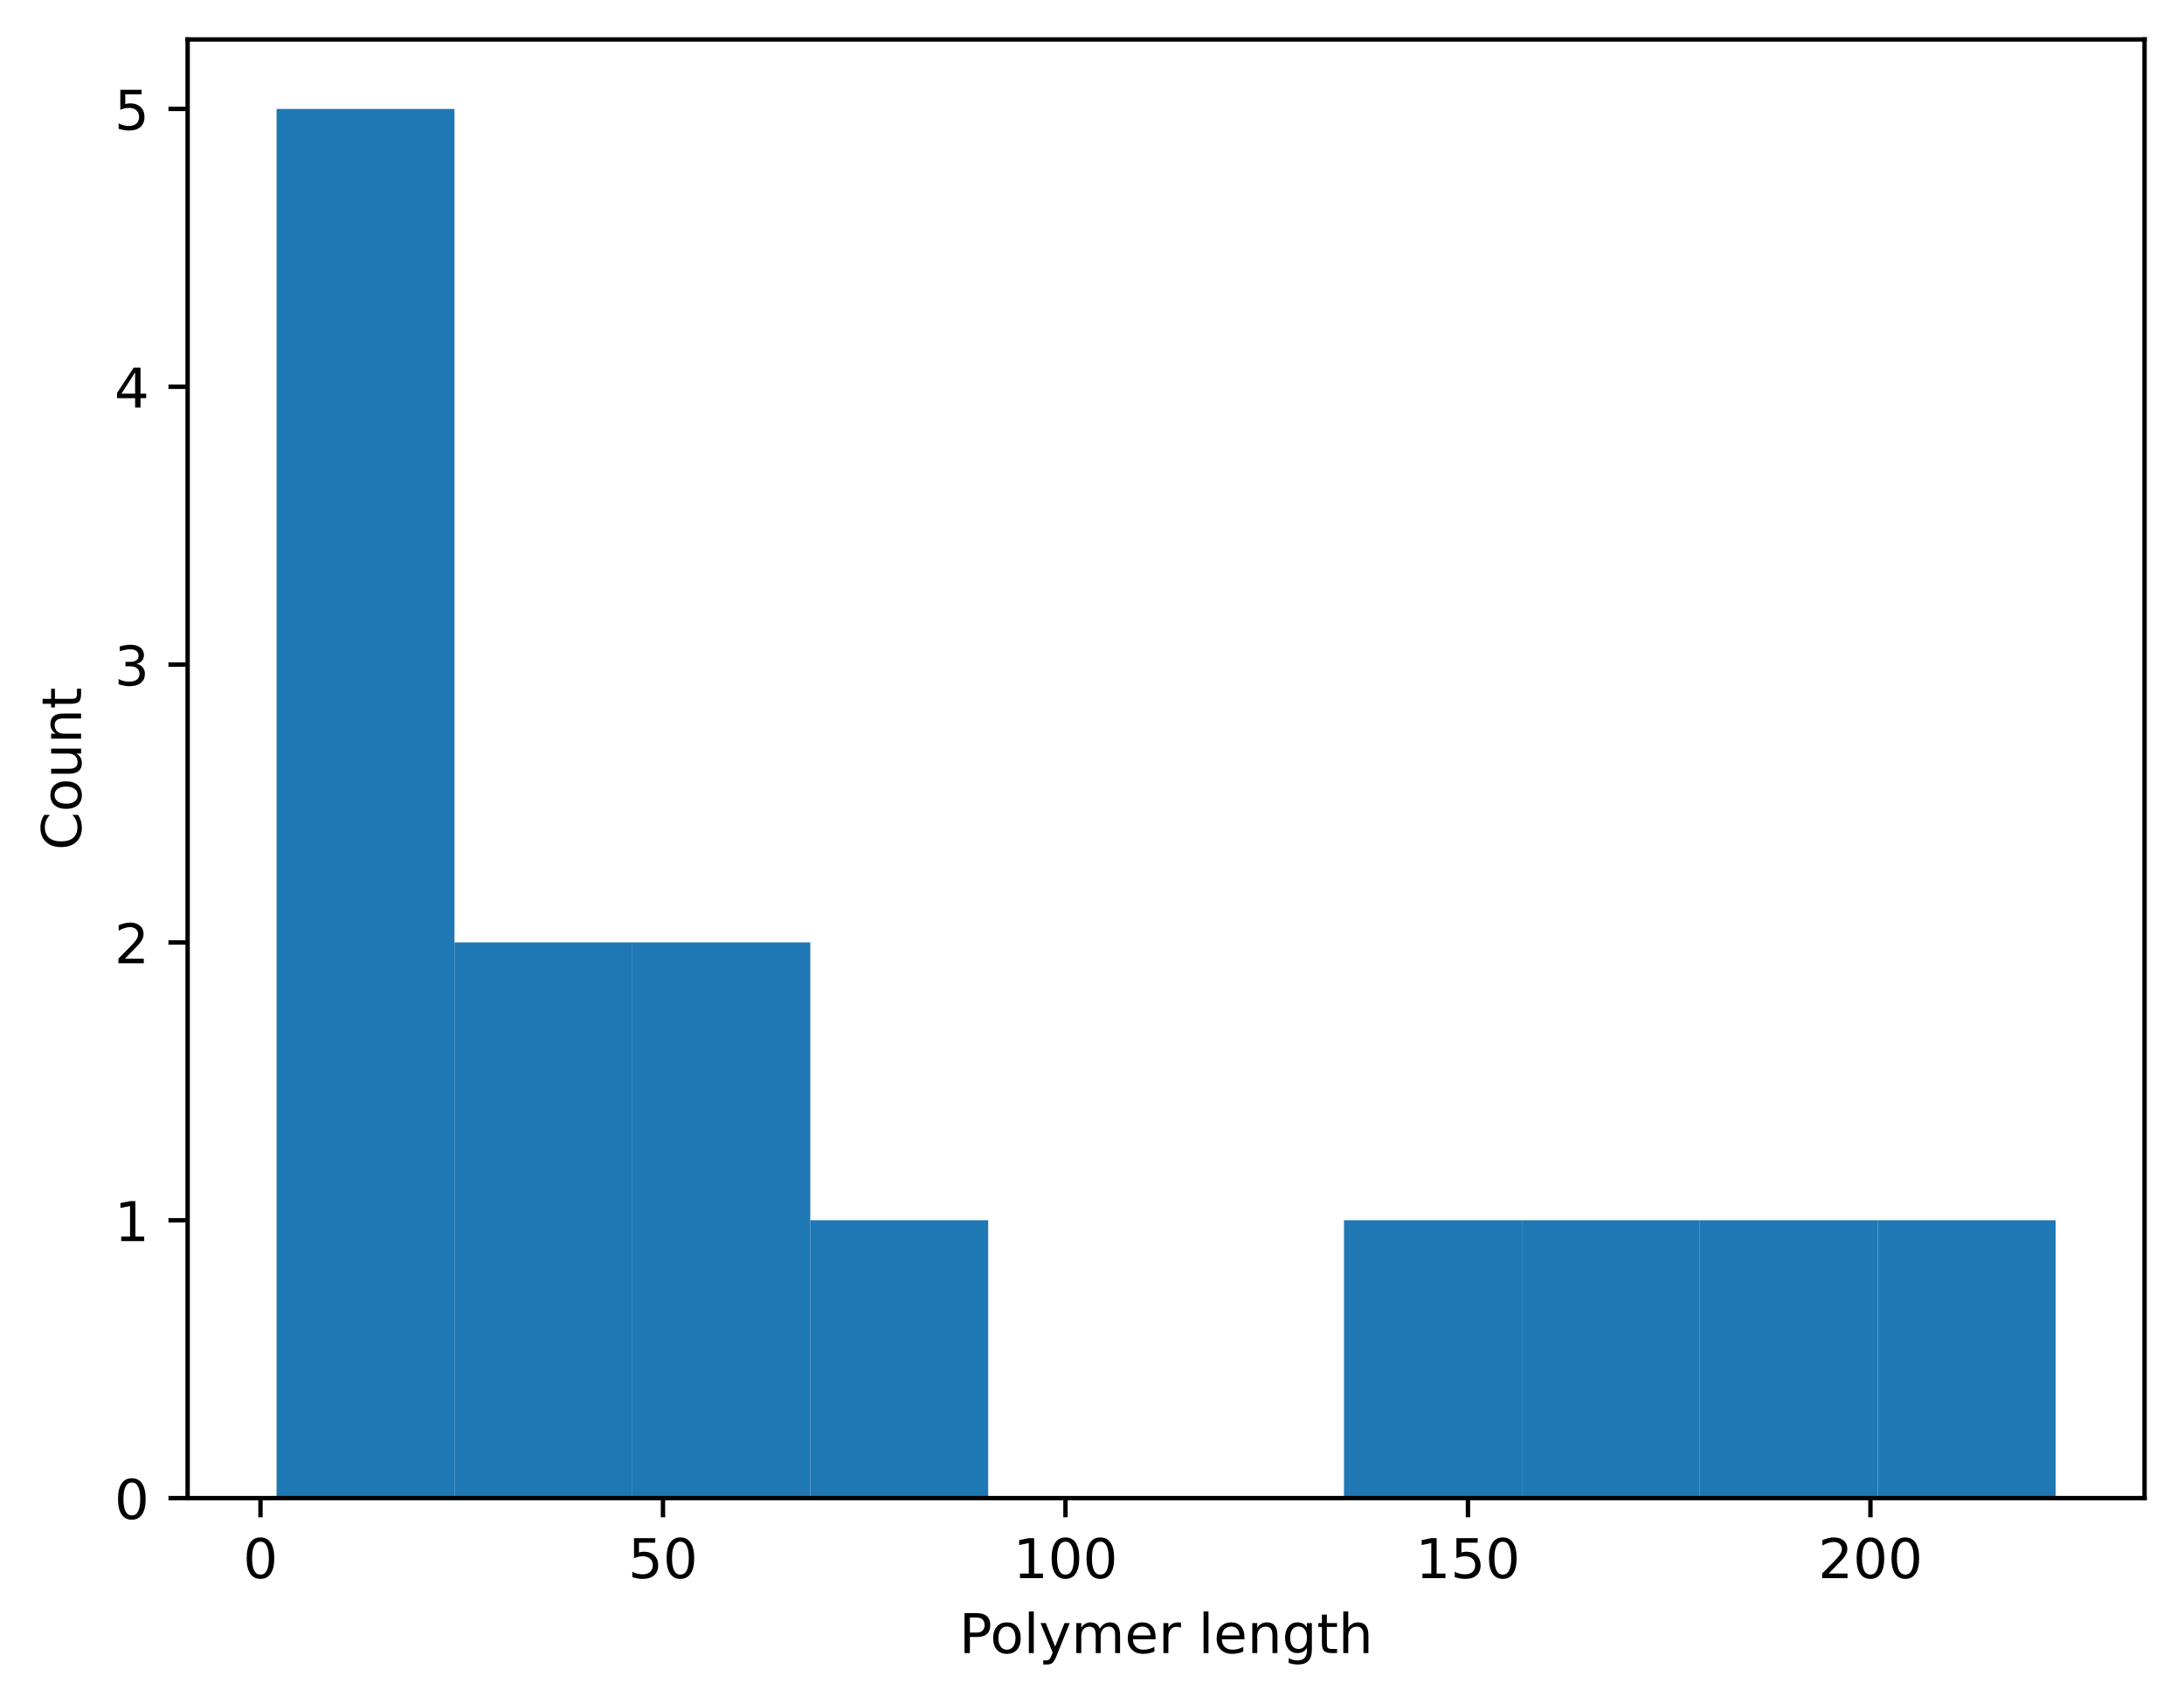
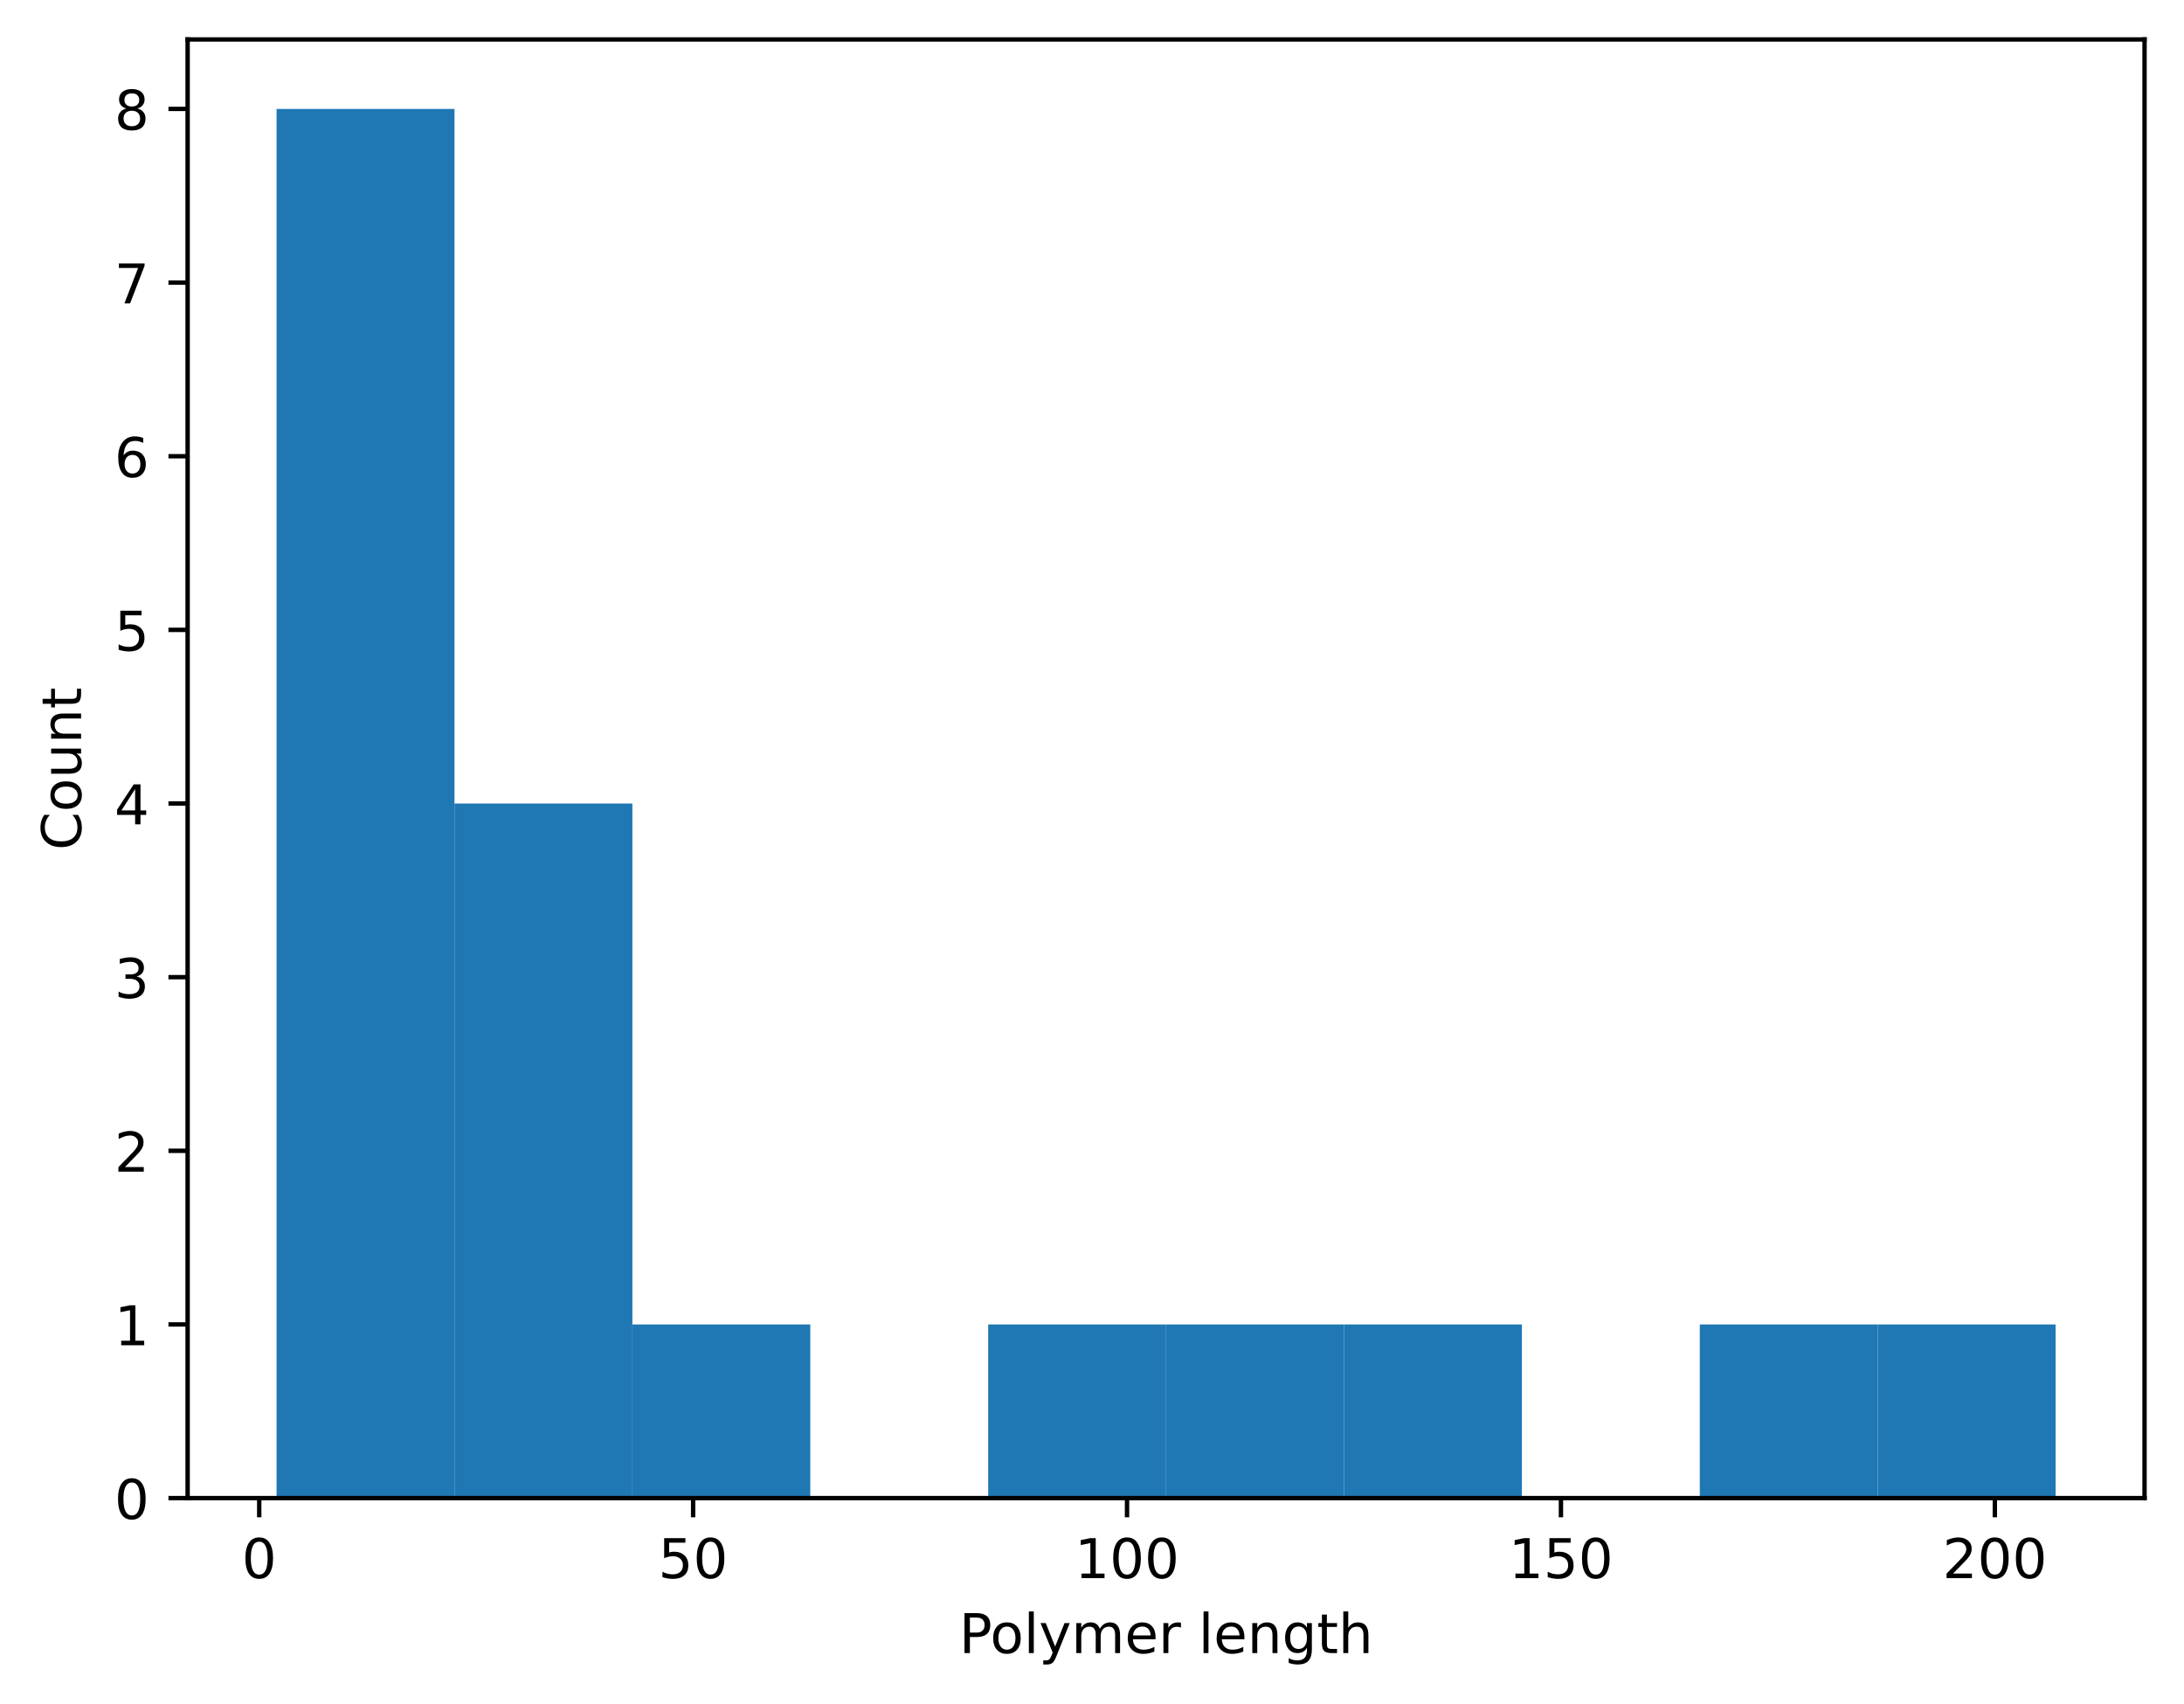
<svg xmlns="http://www.w3.org/2000/svg" xmlns:xlink="http://www.w3.org/1999/xlink" width="398.561pt" height="310.868pt" viewBox="0 0 398.561 310.868" version="1.1">
  <defs>
    <style type="text/css">*{stroke-linejoin: round; stroke-linecap: butt}</style>
  </defs>
  <g id="figure_1">
    <g id="patch_1">
      <path d="M 0 310.868  L 398.561 310.868  L 398.561 0  L 0 0  z " style="fill: #ffffff" />
    </g>
    <g id="axes_1">
      <g id="patch_2">
        <path d="M 34.241 273.312  L 391.361 273.312  L 391.361 7.2  L 34.241 7.2  z " style="fill: #ffffff" />
      </g>
      <g id="patch_3">
-         <path d="M 50.473 273.312  L 82.939 273.312  L 82.939 19.872  L 50.473 19.872  z " clip-path="url(#p5ec229e3d3)" style="fill: #1f77b4" />
+         <path d="M 50.473 273.312  L 82.939 273.312  L 82.939 19.872  L 50.473 19.872  z " clip-path="url(#p7c54048190)" style="fill: #1f77b4" />
      </g>
      <g id="patch_4">
-         <path d="M 82.939 273.312  L 115.404 273.312  L 115.404 171.936  L 82.939 171.936  z " clip-path="url(#p5ec229e3d3)" style="fill: #1f77b4" />
+         <path d="M 82.939 273.312  L 115.404 273.312  L 115.404 146.592  L 82.939 146.592  z " clip-path="url(#p7c54048190)" style="fill: #1f77b4" />
      </g>
      <g id="patch_5">
-         <path d="M 115.404 273.312  L 147.87 273.312  L 147.87 171.936  L 115.404 171.936  z " clip-path="url(#p5ec229e3d3)" style="fill: #1f77b4" />
+         <path d="M 115.404 273.312  L 147.87 273.312  L 147.87 241.632  L 115.404 241.632  z " clip-path="url(#p7c54048190)" style="fill: #1f77b4" />
      </g>
      <g id="patch_6">
-         <path d="M 147.87 273.312  L 180.335 273.312  L 180.335 222.624  L 147.87 222.624  z " clip-path="url(#p5ec229e3d3)" style="fill: #1f77b4" />
+         <path d="M 147.87 273.312  L 180.335 273.312  L 180.335 273.312  L 147.87 273.312  z " clip-path="url(#p7c54048190)" style="fill: #1f77b4" />
      </g>
      <g id="patch_7">
-         <path d="M 180.335 273.312  L 212.801 273.312  L 212.801 273.312  L 180.335 273.312  z " clip-path="url(#p5ec229e3d3)" style="fill: #1f77b4" />
+         <path d="M 180.335 273.312  L 212.801 273.312  L 212.801 241.632  L 180.335 241.632  z " clip-path="url(#p7c54048190)" style="fill: #1f77b4" />
      </g>
      <g id="patch_8">
-         <path d="M 212.801 273.312  L 245.266 273.312  L 245.266 273.312  L 212.801 273.312  z " clip-path="url(#p5ec229e3d3)" style="fill: #1f77b4" />
+         <path d="M 212.801 273.312  L 245.266 273.312  L 245.266 241.632  L 212.801 241.632  z " clip-path="url(#p7c54048190)" style="fill: #1f77b4" />
      </g>
      <g id="patch_9">
-         <path d="M 245.266 273.312  L 277.732 273.312  L 277.732 222.624  L 245.266 222.624  z " clip-path="url(#p5ec229e3d3)" style="fill: #1f77b4" />
+         <path d="M 245.266 273.312  L 277.732 273.312  L 277.732 241.632  L 245.266 241.632  z " clip-path="url(#p7c54048190)" style="fill: #1f77b4" />
      </g>
      <g id="patch_10">
-         <path d="M 277.732 273.312  L 310.197 273.312  L 310.197 222.624  L 277.732 222.624  z " clip-path="url(#p5ec229e3d3)" style="fill: #1f77b4" />
+         <path d="M 277.732 273.312  L 310.197 273.312  L 310.197 273.312  L 277.732 273.312  z " clip-path="url(#p7c54048190)" style="fill: #1f77b4" />
      </g>
      <g id="patch_11">
-         <path d="M 310.197 273.312  L 342.662 273.312  L 342.662 222.624  L 310.197 222.624  z " clip-path="url(#p5ec229e3d3)" style="fill: #1f77b4" />
+         <path d="M 310.197 273.312  L 342.662 273.312  L 342.662 241.632  L 310.197 241.632  z " clip-path="url(#p7c54048190)" style="fill: #1f77b4" />
      </g>
      <g id="patch_12">
-         <path d="M 342.662 273.312  L 375.128 273.312  L 375.128 222.624  L 342.662 222.624  z " clip-path="url(#p5ec229e3d3)" style="fill: #1f77b4" />
+         <path d="M 342.662 273.312  L 375.128 273.312  L 375.128 241.632  L 342.662 241.632  z " clip-path="url(#p7c54048190)" style="fill: #1f77b4" />
      </g>
      <g id="matplotlib.axis_1">
        <g id="xtick_1">
          <g id="line2d_1">
            <defs>
-               <path id="m1273cab0a4" d="M 0 0  L 0 3.5  " style="stroke: #000000; stroke-width: 0.8" />
+               <path id="m90ab2ff138" d="M 0 0  L 0 3.5  " style="stroke: #000000; stroke-width: 0.8" />
            </defs>
            <g>
-               <use xlink:href="#m1273cab0a4" x="47.535" y="273.312" style="stroke: #000000; stroke-width: 0.8" />
+               <use xlink:href="#m90ab2ff138" x="47.306" y="273.312" style="stroke: #000000; stroke-width: 0.8" />
            </g>
          </g>
          <g id="text_1">
-             <g transform="translate(44.35405 287.9104) scale(0.1 -0.1)">
+             <g transform="translate(44.12474 287.9104) scale(0.1 -0.1)">
              <defs>
                <path id="DejaVuSans-30" d="M 2034 4250  Q 1547 4250 1301 3770  Q 1056 3291 1056 2328  Q 1056 1369 1301 889  Q 1547 409 2034 409  Q 2525 409 2770 889  Q 3016 1369 3016 2328  Q 3016 3291 2770 3770  Q 2525 4250 2034 4250  z M 2034 4750  Q 2819 4750 3233 4129  Q 3647 3509 3647 2328  Q 3647 1150 3233 529  Q 2819 -91 2034 -91  Q 1250 -91 836 529  Q 422 1150 422 2328  Q 422 3509 836 4129  Q 1250 4750 2034 4750  z " transform="scale(0.015625)" />
              </defs>
              <use xlink:href="#DejaVuSans-30" />
            </g>
          </g>
        </g>
        <g id="xtick_2">
          <g id="line2d_2">
            <g>
-               <use xlink:href="#m1273cab0a4" x="120.987" y="273.312" style="stroke: #000000; stroke-width: 0.8" />
+               <use xlink:href="#m90ab2ff138" x="126.49" y="273.312" style="stroke: #000000; stroke-width: 0.8" />
            </g>
          </g>
          <g id="text_2">
-             <g transform="translate(114.6241 287.9104) scale(0.1 -0.1)">
+             <g transform="translate(120.1275 287.9104) scale(0.1 -0.1)">
              <defs>
                <path id="DejaVuSans-35" d="M 691 4666  L 3169 4666  L 3169 4134  L 1269 4134  L 1269 2991  Q 1406 3038 1543 3061  Q 1681 3084 1819 3084  Q 2600 3084 3056 2656  Q 3513 2228 3513 1497  Q 3513 744 3044 326  Q 2575 -91 1722 -91  Q 1428 -91 1123 -41  Q 819 9 494 109  L 494 744  Q 775 591 1075 516  Q 1375 441 1709 441  Q 2250 441 2565 725  Q 2881 1009 2881 1497  Q 2881 1984 2565 2268  Q 2250 2553 1709 2553  Q 1456 2553 1204 2497  Q 953 2441 691 2322  L 691 4666  z " transform="scale(0.015625)" />
              </defs>
              <use xlink:href="#DejaVuSans-35" />
              <use xlink:href="#DejaVuSans-30" transform="translate(63.62305 0)" />
            </g>
          </g>
        </g>
        <g id="xtick_3">
          <g id="line2d_3">
            <g>
-               <use xlink:href="#m1273cab0a4" x="194.438" y="273.312" style="stroke: #000000; stroke-width: 0.8" />
+               <use xlink:href="#m90ab2ff138" x="205.674" y="273.312" style="stroke: #000000; stroke-width: 0.8" />
            </g>
          </g>
          <g id="text_3">
-             <g transform="translate(184.8941 287.9104) scale(0.1 -0.1)">
+             <g transform="translate(196.1303 287.9104) scale(0.1 -0.1)">
              <defs>
                <path id="DejaVuSans-31" d="M 794 531  L 1825 531  L 1825 4091  L 703 3866  L 703 4441  L 1819 4666  L 2450 4666  L 2450 531  L 3481 531  L 3481 0  L 794 0  L 794 531  z " transform="scale(0.015625)" />
              </defs>
              <use xlink:href="#DejaVuSans-31" />
              <use xlink:href="#DejaVuSans-30" transform="translate(63.62305 0)" />
              <use xlink:href="#DejaVuSans-30" transform="translate(127.2461 0)" />
            </g>
          </g>
        </g>
        <g id="xtick_4">
          <g id="line2d_4">
            <g>
-               <use xlink:href="#m1273cab0a4" x="267.889" y="273.312" style="stroke: #000000; stroke-width: 0.8" />
+               <use xlink:href="#m90ab2ff138" x="284.858" y="273.312" style="stroke: #000000; stroke-width: 0.8" />
            </g>
          </g>
          <g id="text_4">
-             <g transform="translate(258.3453 287.9104) scale(0.1 -0.1)">
+             <g transform="translate(275.3143 287.9104) scale(0.1 -0.1)">
              <use xlink:href="#DejaVuSans-31" />
              <use xlink:href="#DejaVuSans-35" transform="translate(63.62305 0)" />
              <use xlink:href="#DejaVuSans-30" transform="translate(127.2461 0)" />
            </g>
          </g>
        </g>
        <g id="xtick_5">
          <g id="line2d_5">
            <g>
-               <use xlink:href="#m1273cab0a4" x="341.34" y="273.312" style="stroke: #000000; stroke-width: 0.8" />
+               <use xlink:href="#m90ab2ff138" x="364.042" y="273.312" style="stroke: #000000; stroke-width: 0.8" />
            </g>
          </g>
          <g id="text_5">
-             <g transform="translate(331.7966 287.9104) scale(0.1 -0.1)">
+             <g transform="translate(354.4984 287.9104) scale(0.1 -0.1)">
              <defs>
                <path id="DejaVuSans-32" d="M 1228 531  L 3431 531  L 3431 0  L 469 0  L 469 531  Q 828 903 1448 1529  Q 2069 2156 2228 2338  Q 2531 2678 2651 2914  Q 2772 3150 2772 3378  Q 2772 3750 2511 3984  Q 2250 4219 1831 4219  Q 1534 4219 1204 4116  Q 875 4013 500 3803  L 500 4441  Q 881 4594 1212 4672  Q 1544 4750 1819 4750  Q 2544 4750 2975 4387  Q 3406 4025 3406 3419  Q 3406 3131 3298 2873  Q 3191 2616 2906 2266  Q 2828 2175 2409 1742  Q 1991 1309 1228 531  z " transform="scale(0.015625)" />
              </defs>
              <use xlink:href="#DejaVuSans-32" />
              <use xlink:href="#DejaVuSans-30" transform="translate(63.62305 0)" />
              <use xlink:href="#DejaVuSans-30" transform="translate(127.2461 0)" />
            </g>
          </g>
        </g>
        <g id="text_6">
          <g transform="translate(175.0303 301.5886) scale(0.1 -0.1)">
            <defs>
              <path id="DejaVuSans-50" d="M 1259 4147  L 1259 2394  L 2053 2394  Q 2494 2394 2734 2622  Q 2975 2850 2975 3272  Q 2975 3691 2734 3919  Q 2494 4147 2053 4147  L 1259 4147  z M 628 4666  L 2053 4666  Q 2838 4666 3239 4311  Q 3641 3956 3641 3272  Q 3641 2581 3239 2228  Q 2838 1875 2053 1875  L 1259 1875  L 1259 0  L 628 0  L 628 4666  z " transform="scale(0.015625)" />
              <path id="DejaVuSans-6f" d="M 1959 3097  Q 1497 3097 1228 2736  Q 959 2375 959 1747  Q 959 1119 1226 758  Q 1494 397 1959 397  Q 2419 397 2687 759  Q 2956 1122 2956 1747  Q 2956 2369 2687 2733  Q 2419 3097 1959 3097  z M 1959 3584  Q 2709 3584 3137 3096  Q 3566 2609 3566 1747  Q 3566 888 3137 398  Q 2709 -91 1959 -91  Q 1206 -91 779 398  Q 353 888 353 1747  Q 353 2609 779 3096  Q 1206 3584 1959 3584  z " transform="scale(0.015625)" />
              <path id="DejaVuSans-6c" d="M 603 4863  L 1178 4863  L 1178 0  L 603 0  L 603 4863  z " transform="scale(0.015625)" />
              <path id="DejaVuSans-79" d="M 2059 -325  Q 1816 -950 1584 -1140  Q 1353 -1331 966 -1331  L 506 -1331  L 506 -850  L 844 -850  Q 1081 -850 1212 -737  Q 1344 -625 1503 -206  L 1606 56  L 191 3500  L 800 3500  L 1894 763  L 2988 3500  L 3597 3500  L 2059 -325  z " transform="scale(0.015625)" />
              <path id="DejaVuSans-6d" d="M 3328 2828  Q 3544 3216 3844 3400  Q 4144 3584 4550 3584  Q 5097 3584 5394 3201  Q 5691 2819 5691 2113  L 5691 0  L 5113 0  L 5113 2094  Q 5113 2597 4934 2840  Q 4756 3084 4391 3084  Q 3944 3084 3684 2787  Q 3425 2491 3425 1978  L 3425 0  L 2847 0  L 2847 2094  Q 2847 2600 2669 2842  Q 2491 3084 2119 3084  Q 1678 3084 1418 2786  Q 1159 2488 1159 1978  L 1159 0  L 581 0  L 581 3500  L 1159 3500  L 1159 2956  Q 1356 3278 1631 3431  Q 1906 3584 2284 3584  Q 2666 3584 2933 3390  Q 3200 3197 3328 2828  z " transform="scale(0.015625)" />
              <path id="DejaVuSans-65" d="M 3597 1894  L 3597 1613  L 953 1613  Q 991 1019 1311 708  Q 1631 397 2203 397  Q 2534 397 2845 478  Q 3156 559 3463 722  L 3463 178  Q 3153 47 2828 -22  Q 2503 -91 2169 -91  Q 1331 -91 842 396  Q 353 884 353 1716  Q 353 2575 817 3079  Q 1281 3584 2069 3584  Q 2775 3584 3186 3129  Q 3597 2675 3597 1894  z M 3022 2063  Q 3016 2534 2758 2815  Q 2500 3097 2075 3097  Q 1594 3097 1305 2825  Q 1016 2553 972 2059  L 3022 2063  z " transform="scale(0.015625)" />
              <path id="DejaVuSans-72" d="M 2631 2963  Q 2534 3019 2420 3045  Q 2306 3072 2169 3072  Q 1681 3072 1420 2755  Q 1159 2438 1159 1844  L 1159 0  L 581 0  L 581 3500  L 1159 3500  L 1159 2956  Q 1341 3275 1631 3429  Q 1922 3584 2338 3584  Q 2397 3584 2469 3576  Q 2541 3569 2628 3553  L 2631 2963  z " transform="scale(0.015625)" />
              <path id="DejaVuSans-20" transform="scale(0.015625)" />
              <path id="DejaVuSans-6e" d="M 3513 2113  L 3513 0  L 2938 0  L 2938 2094  Q 2938 2591 2744 2837  Q 2550 3084 2163 3084  Q 1697 3084 1428 2787  Q 1159 2491 1159 1978  L 1159 0  L 581 0  L 581 3500  L 1159 3500  L 1159 2956  Q 1366 3272 1645 3428  Q 1925 3584 2291 3584  Q 2894 3584 3203 3211  Q 3513 2838 3513 2113  z " transform="scale(0.015625)" />
              <path id="DejaVuSans-67" d="M 2906 1791  Q 2906 2416 2648 2759  Q 2391 3103 1925 3103  Q 1463 3103 1205 2759  Q 947 2416 947 1791  Q 947 1169 1205 825  Q 1463 481 1925 481  Q 2391 481 2648 825  Q 2906 1169 2906 1791  z M 3481 434  Q 3481 -459 3084 -895  Q 2688 -1331 1869 -1331  Q 1566 -1331 1297 -1286  Q 1028 -1241 775 -1147  L 775 -588  Q 1028 -725 1275 -790  Q 1522 -856 1778 -856  Q 2344 -856 2625 -561  Q 2906 -266 2906 331  L 2906 616  Q 2728 306 2450 153  Q 2172 0 1784 0  Q 1141 0 747 490  Q 353 981 353 1791  Q 353 2603 747 3093  Q 1141 3584 1784 3584  Q 2172 3584 2450 3431  Q 2728 3278 2906 2969  L 2906 3500  L 3481 3500  L 3481 434  z " transform="scale(0.015625)" />
              <path id="DejaVuSans-74" d="M 1172 4494  L 1172 3500  L 2356 3500  L 2356 3053  L 1172 3053  L 1172 1153  Q 1172 725 1289 603  Q 1406 481 1766 481  L 2356 481  L 2356 0  L 1766 0  Q 1100 0 847 248  Q 594 497 594 1153  L 594 3053  L 172 3053  L 172 3500  L 594 3500  L 594 4494  L 1172 4494  z " transform="scale(0.015625)" />
              <path id="DejaVuSans-68" d="M 3513 2113  L 3513 0  L 2938 0  L 2938 2094  Q 2938 2591 2744 2837  Q 2550 3084 2163 3084  Q 1697 3084 1428 2787  Q 1159 2491 1159 1978  L 1159 0  L 581 0  L 581 4863  L 1159 4863  L 1159 2956  Q 1366 3272 1645 3428  Q 1925 3584 2291 3584  Q 2894 3584 3203 3211  Q 3513 2838 3513 2113  z " transform="scale(0.015625)" />
            </defs>
            <use xlink:href="#DejaVuSans-50" />
            <use xlink:href="#DejaVuSans-6f" transform="translate(56.67773 0)" />
            <use xlink:href="#DejaVuSans-6c" transform="translate(117.8594 0)" />
            <use xlink:href="#DejaVuSans-79" transform="translate(145.6426 0)" />
            <use xlink:href="#DejaVuSans-6d" transform="translate(204.8223 0)" />
            <use xlink:href="#DejaVuSans-65" transform="translate(302.2344 0)" />
            <use xlink:href="#DejaVuSans-72" transform="translate(363.7578 0)" />
            <use xlink:href="#DejaVuSans-20" transform="translate(404.8711 0)" />
            <use xlink:href="#DejaVuSans-6c" transform="translate(436.6582 0)" />
            <use xlink:href="#DejaVuSans-65" transform="translate(464.4414 0)" />
            <use xlink:href="#DejaVuSans-6e" transform="translate(525.9648 0)" />
            <use xlink:href="#DejaVuSans-67" transform="translate(589.3438 0)" />
            <use xlink:href="#DejaVuSans-74" transform="translate(652.8203 0)" />
            <use xlink:href="#DejaVuSans-68" transform="translate(692.0293 0)" />
          </g>
        </g>
      </g>
      <g id="matplotlib.axis_2">
        <g id="ytick_1">
          <g id="line2d_6">
            <defs>
-               <path id="mfd838f6d78" d="M 0 0  L -3.5 0  " style="stroke: #000000; stroke-width: 0.8" />
+               <path id="m0e177e6148" d="M 0 0  L -3.5 0  " style="stroke: #000000; stroke-width: 0.8" />
            </defs>
            <g>
-               <use xlink:href="#mfd838f6d78" x="34.241" y="273.312" style="stroke: #000000; stroke-width: 0.8" />
+               <use xlink:href="#m0e177e6148" x="34.241" y="273.312" style="stroke: #000000; stroke-width: 0.8" />
            </g>
          </g>
          <g id="text_7">
            <g transform="translate(20.87813 277.1112) scale(0.1 -0.1)">
              <use xlink:href="#DejaVuSans-30" />
            </g>
          </g>
        </g>
        <g id="ytick_2">
          <g id="line2d_7">
            <g>
-               <use xlink:href="#mfd838f6d78" x="34.241" y="222.624" style="stroke: #000000; stroke-width: 0.8" />
+               <use xlink:href="#m0e177e6148" x="34.241" y="241.632" style="stroke: #000000; stroke-width: 0.8" />
            </g>
          </g>
          <g id="text_8">
-             <g transform="translate(20.87813 226.4232) scale(0.1 -0.1)">
+             <g transform="translate(20.87813 245.4312) scale(0.1 -0.1)">
              <use xlink:href="#DejaVuSans-31" />
            </g>
          </g>
        </g>
        <g id="ytick_3">
          <g id="line2d_8">
            <g>
-               <use xlink:href="#mfd838f6d78" x="34.241" y="171.936" style="stroke: #000000; stroke-width: 0.8" />
+               <use xlink:href="#m0e177e6148" x="34.241" y="209.952" style="stroke: #000000; stroke-width: 0.8" />
            </g>
          </g>
          <g id="text_9">
-             <g transform="translate(20.87813 175.7352) scale(0.1 -0.1)">
+             <g transform="translate(20.87813 213.7512) scale(0.1 -0.1)">
              <use xlink:href="#DejaVuSans-32" />
            </g>
          </g>
        </g>
        <g id="ytick_4">
          <g id="line2d_9">
            <g>
-               <use xlink:href="#mfd838f6d78" x="34.241" y="121.248" style="stroke: #000000; stroke-width: 0.8" />
+               <use xlink:href="#m0e177e6148" x="34.241" y="178.272" style="stroke: #000000; stroke-width: 0.8" />
            </g>
          </g>
          <g id="text_10">
-             <g transform="translate(20.87813 125.0472) scale(0.1 -0.1)">
+             <g transform="translate(20.87813 182.0712) scale(0.1 -0.1)">
              <defs>
                <path id="DejaVuSans-33" d="M 2597 2516  Q 3050 2419 3304 2112  Q 3559 1806 3559 1356  Q 3559 666 3084 287  Q 2609 -91 1734 -91  Q 1441 -91 1130 -33  Q 819 25 488 141  L 488 750  Q 750 597 1062 519  Q 1375 441 1716 441  Q 2309 441 2620 675  Q 2931 909 2931 1356  Q 2931 1769 2642 2001  Q 2353 2234 1838 2234  L 1294 2234  L 1294 2753  L 1863 2753  Q 2328 2753 2575 2939  Q 2822 3125 2822 3475  Q 2822 3834 2567 4026  Q 2313 4219 1838 4219  Q 1578 4219 1281 4162  Q 984 4106 628 3988  L 628 4550  Q 988 4650 1302 4700  Q 1616 4750 1894 4750  Q 2613 4750 3031 4423  Q 3450 4097 3450 3541  Q 3450 3153 3228 2886  Q 3006 2619 2597 2516  z " transform="scale(0.015625)" />
              </defs>
              <use xlink:href="#DejaVuSans-33" />
            </g>
          </g>
        </g>
        <g id="ytick_5">
          <g id="line2d_10">
            <g>
-               <use xlink:href="#mfd838f6d78" x="34.241" y="70.56" style="stroke: #000000; stroke-width: 0.8" />
+               <use xlink:href="#m0e177e6148" x="34.241" y="146.592" style="stroke: #000000; stroke-width: 0.8" />
            </g>
          </g>
          <g id="text_11">
-             <g transform="translate(20.87813 74.35922) scale(0.1 -0.1)">
+             <g transform="translate(20.87813 150.3912) scale(0.1 -0.1)">
              <defs>
                <path id="DejaVuSans-34" d="M 2419 4116  L 825 1625  L 2419 1625  L 2419 4116  z M 2253 4666  L 3047 4666  L 3047 1625  L 3713 1625  L 3713 1100  L 3047 1100  L 3047 0  L 2419 0  L 2419 1100  L 313 1100  L 313 1709  L 2253 4666  z " transform="scale(0.015625)" />
              </defs>
              <use xlink:href="#DejaVuSans-34" />
            </g>
          </g>
        </g>
        <g id="ytick_6">
          <g id="line2d_11">
            <g>
-               <use xlink:href="#mfd838f6d78" x="34.241" y="19.872" style="stroke: #000000; stroke-width: 0.8" />
+               <use xlink:href="#m0e177e6148" x="34.241" y="114.912" style="stroke: #000000; stroke-width: 0.8" />
            </g>
          </g>
          <g id="text_12">
+             <g transform="translate(20.87813 118.7112) scale(0.1 -0.1)">
+               <use xlink:href="#DejaVuSans-35" />
+             </g>
+           </g>
+         </g>
+         <g id="ytick_7">
+           <g id="line2d_12">
+             <g>
+               <use xlink:href="#m0e177e6148" x="34.241" y="83.232" style="stroke: #000000; stroke-width: 0.8" />
+             </g>
+           </g>
+           <g id="text_13">
+             <g transform="translate(20.87813 87.03122) scale(0.1 -0.1)">
+               <defs>
+                 <path id="DejaVuSans-36" d="M 2113 2584  Q 1688 2584 1439 2293  Q 1191 2003 1191 1497  Q 1191 994 1439 701  Q 1688 409 2113 409  Q 2538 409 2786 701  Q 3034 994 3034 1497  Q 3034 2003 2786 2293  Q 2538 2584 2113 2584  z M 3366 4563  L 3366 3988  Q 3128 4100 2886 4159  Q 2644 4219 2406 4219  Q 1781 4219 1451 3797  Q 1122 3375 1075 2522  Q 1259 2794 1537 2939  Q 1816 3084 2150 3084  Q 2853 3084 3261 2657  Q 3669 2231 3669 1497  Q 3669 778 3244 343  Q 2819 -91 2113 -91  Q 1303 -91 875 529  Q 447 1150 447 2328  Q 447 3434 972 4092  Q 1497 4750 2381 4750  Q 2619 4750 2861 4703  Q 3103 4656 3366 4563  z " transform="scale(0.015625)" />
+               </defs>
+               <use xlink:href="#DejaVuSans-36" />
+             </g>
+           </g>
+         </g>
+         <g id="ytick_8">
+           <g id="line2d_13">
+             <g>
+               <use xlink:href="#m0e177e6148" x="34.241" y="51.552" style="stroke: #000000; stroke-width: 0.8" />
+             </g>
+           </g>
+           <g id="text_14">
+             <g transform="translate(20.87813 55.35122) scale(0.1 -0.1)">
+               <defs>
+                 <path id="DejaVuSans-37" d="M 525 4666  L 3525 4666  L 3525 4397  L 1831 0  L 1172 0  L 2766 4134  L 525 4134  L 525 4666  z " transform="scale(0.015625)" />
+               </defs>
+               <use xlink:href="#DejaVuSans-37" />
+             </g>
+           </g>
+         </g>
+         <g id="ytick_9">
+           <g id="line2d_14">
+             <g>
+               <use xlink:href="#m0e177e6148" x="34.241" y="19.872" style="stroke: #000000; stroke-width: 0.8" />
+             </g>
+           </g>
+           <g id="text_15">
            <g transform="translate(20.87813 23.67122) scale(0.1 -0.1)">
-               <use xlink:href="#DejaVuSans-35" />
-             </g>
-           </g>
-         </g>
-         <g id="text_13">
+               <defs>
+                 <path id="DejaVuSans-38" d="M 2034 2216  Q 1584 2216 1326 1975  Q 1069 1734 1069 1313  Q 1069 891 1326 650  Q 1584 409 2034 409  Q 2484 409 2743 651  Q 3003 894 3003 1313  Q 3003 1734 2745 1975  Q 2488 2216 2034 2216  z M 1403 2484  Q 997 2584 770 2862  Q 544 3141 544 3541  Q 544 4100 942 4425  Q 1341 4750 2034 4750  Q 2731 4750 3128 4425  Q 3525 4100 3525 3541  Q 3525 3141 3298 2862  Q 3072 2584 2669 2484  Q 3125 2378 3379 2068  Q 3634 1759 3634 1313  Q 3634 634 3220 271  Q 2806 -91 2034 -91  Q 1263 -91 848 271  Q 434 634 434 1313  Q 434 1759 690 2068  Q 947 2378 1403 2484  z M 1172 3481  Q 1172 3119 1398 2916  Q 1625 2713 2034 2713  Q 2441 2713 2670 2916  Q 2900 3119 2900 3481  Q 2900 3844 2670 4047  Q 2441 4250 2034 4250  Q 1625 4250 1398 4047  Q 1172 3844 1172 3481  z " transform="scale(0.015625)" />
+               </defs>
+               <use xlink:href="#DejaVuSans-38" />
+             </g>
+           </g>
+         </g>
+         <g id="text_16">
          <g transform="translate(14.79844 155.1044) rotate(-90) scale(0.1 -0.1)">
            <defs>
              <path id="DejaVuSans-43" d="M 4122 4306  L 4122 3641  Q 3803 3938 3442 4084  Q 3081 4231 2675 4231  Q 1875 4231 1450 3742  Q 1025 3253 1025 2328  Q 1025 1406 1450 917  Q 1875 428 2675 428  Q 3081 428 3442 575  Q 3803 722 4122 1019  L 4122 359  Q 3791 134 3420 21  Q 3050 -91 2638 -91  Q 1578 -91 968 557  Q 359 1206 359 2328  Q 359 3453 968 4101  Q 1578 4750 2638 4750  Q 3056 4750 3426 4639  Q 3797 4528 4122 4306  z " transform="scale(0.015625)" />
              <path id="DejaVuSans-75" d="M 544 1381  L 544 3500  L 1119 3500  L 1119 1403  Q 1119 906 1312 657  Q 1506 409 1894 409  Q 2359 409 2629 706  Q 2900 1003 2900 1516  L 2900 3500  L 3475 3500  L 3475 0  L 2900 0  L 2900 538  Q 2691 219 2414 64  Q 2138 -91 1772 -91  Q 1169 -91 856 284  Q 544 659 544 1381  z M 1991 3584  L 1991 3584  z " transform="scale(0.015625)" />
            </defs>
            <use xlink:href="#DejaVuSans-43" />
            <use xlink:href="#DejaVuSans-6f" transform="translate(69.82422 0)" />
            <use xlink:href="#DejaVuSans-75" transform="translate(131.0059 0)" />
            <use xlink:href="#DejaVuSans-6e" transform="translate(194.3848 0)" />
            <use xlink:href="#DejaVuSans-74" transform="translate(257.7637 0)" />
          </g>
        </g>
      </g>
      <g id="patch_13">
        <path d="M 34.241 273.312  L 34.241 7.2  " style="fill: none; stroke: #000000; stroke-width: 0.8; stroke-linejoin: miter; stroke-linecap: square" />
      </g>
      <g id="patch_14">
        <path d="M 391.361 273.312  L 391.361 7.2  " style="fill: none; stroke: #000000; stroke-width: 0.8; stroke-linejoin: miter; stroke-linecap: square" />
      </g>
      <g id="patch_15">
        <path d="M 34.241 273.312  L 391.361 273.312  " style="fill: none; stroke: #000000; stroke-width: 0.8; stroke-linejoin: miter; stroke-linecap: square" />
      </g>
      <g id="patch_16">
        <path d="M 34.241 7.2  L 391.361 7.2  " style="fill: none; stroke: #000000; stroke-width: 0.8; stroke-linejoin: miter; stroke-linecap: square" />
      </g>
    </g>
  </g>
  <defs>
-     <clipPath id="p5ec229e3d3">
+     <clipPath id="p7c54048190">
      <rect x="34.241" y="7.2" width="357.12" height="266.112" />
    </clipPath>
  </defs>
</svg>
